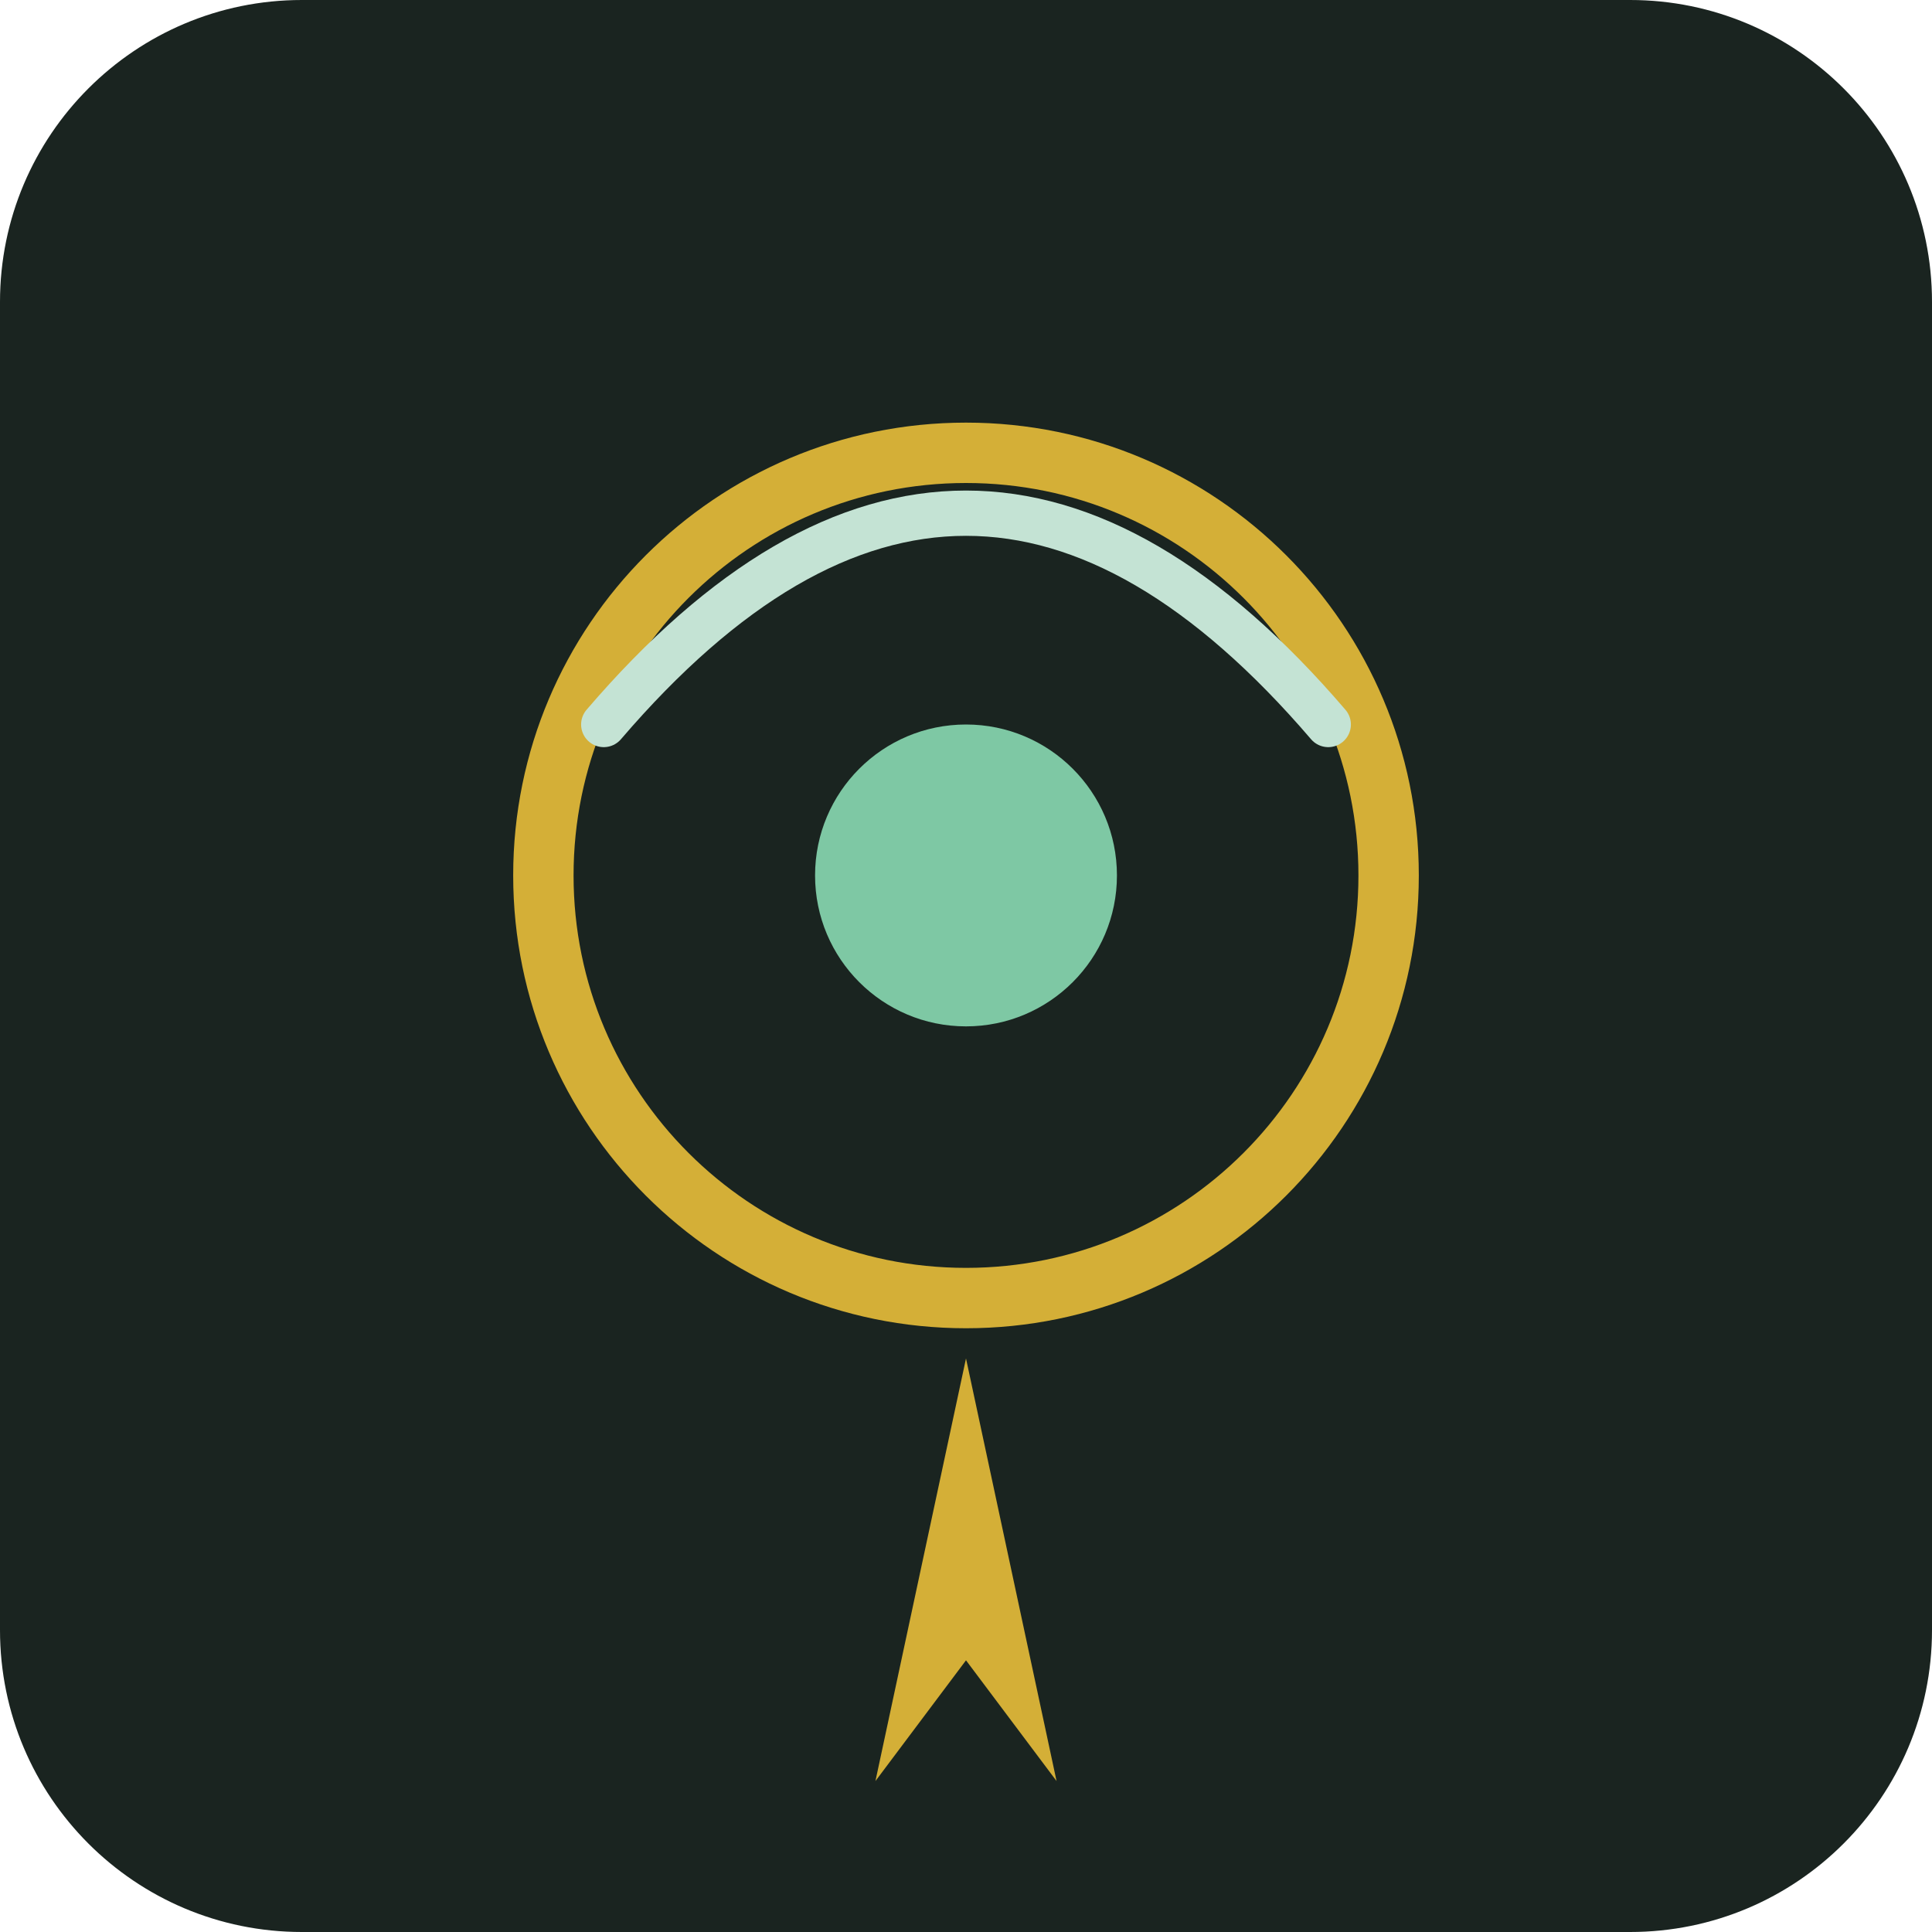
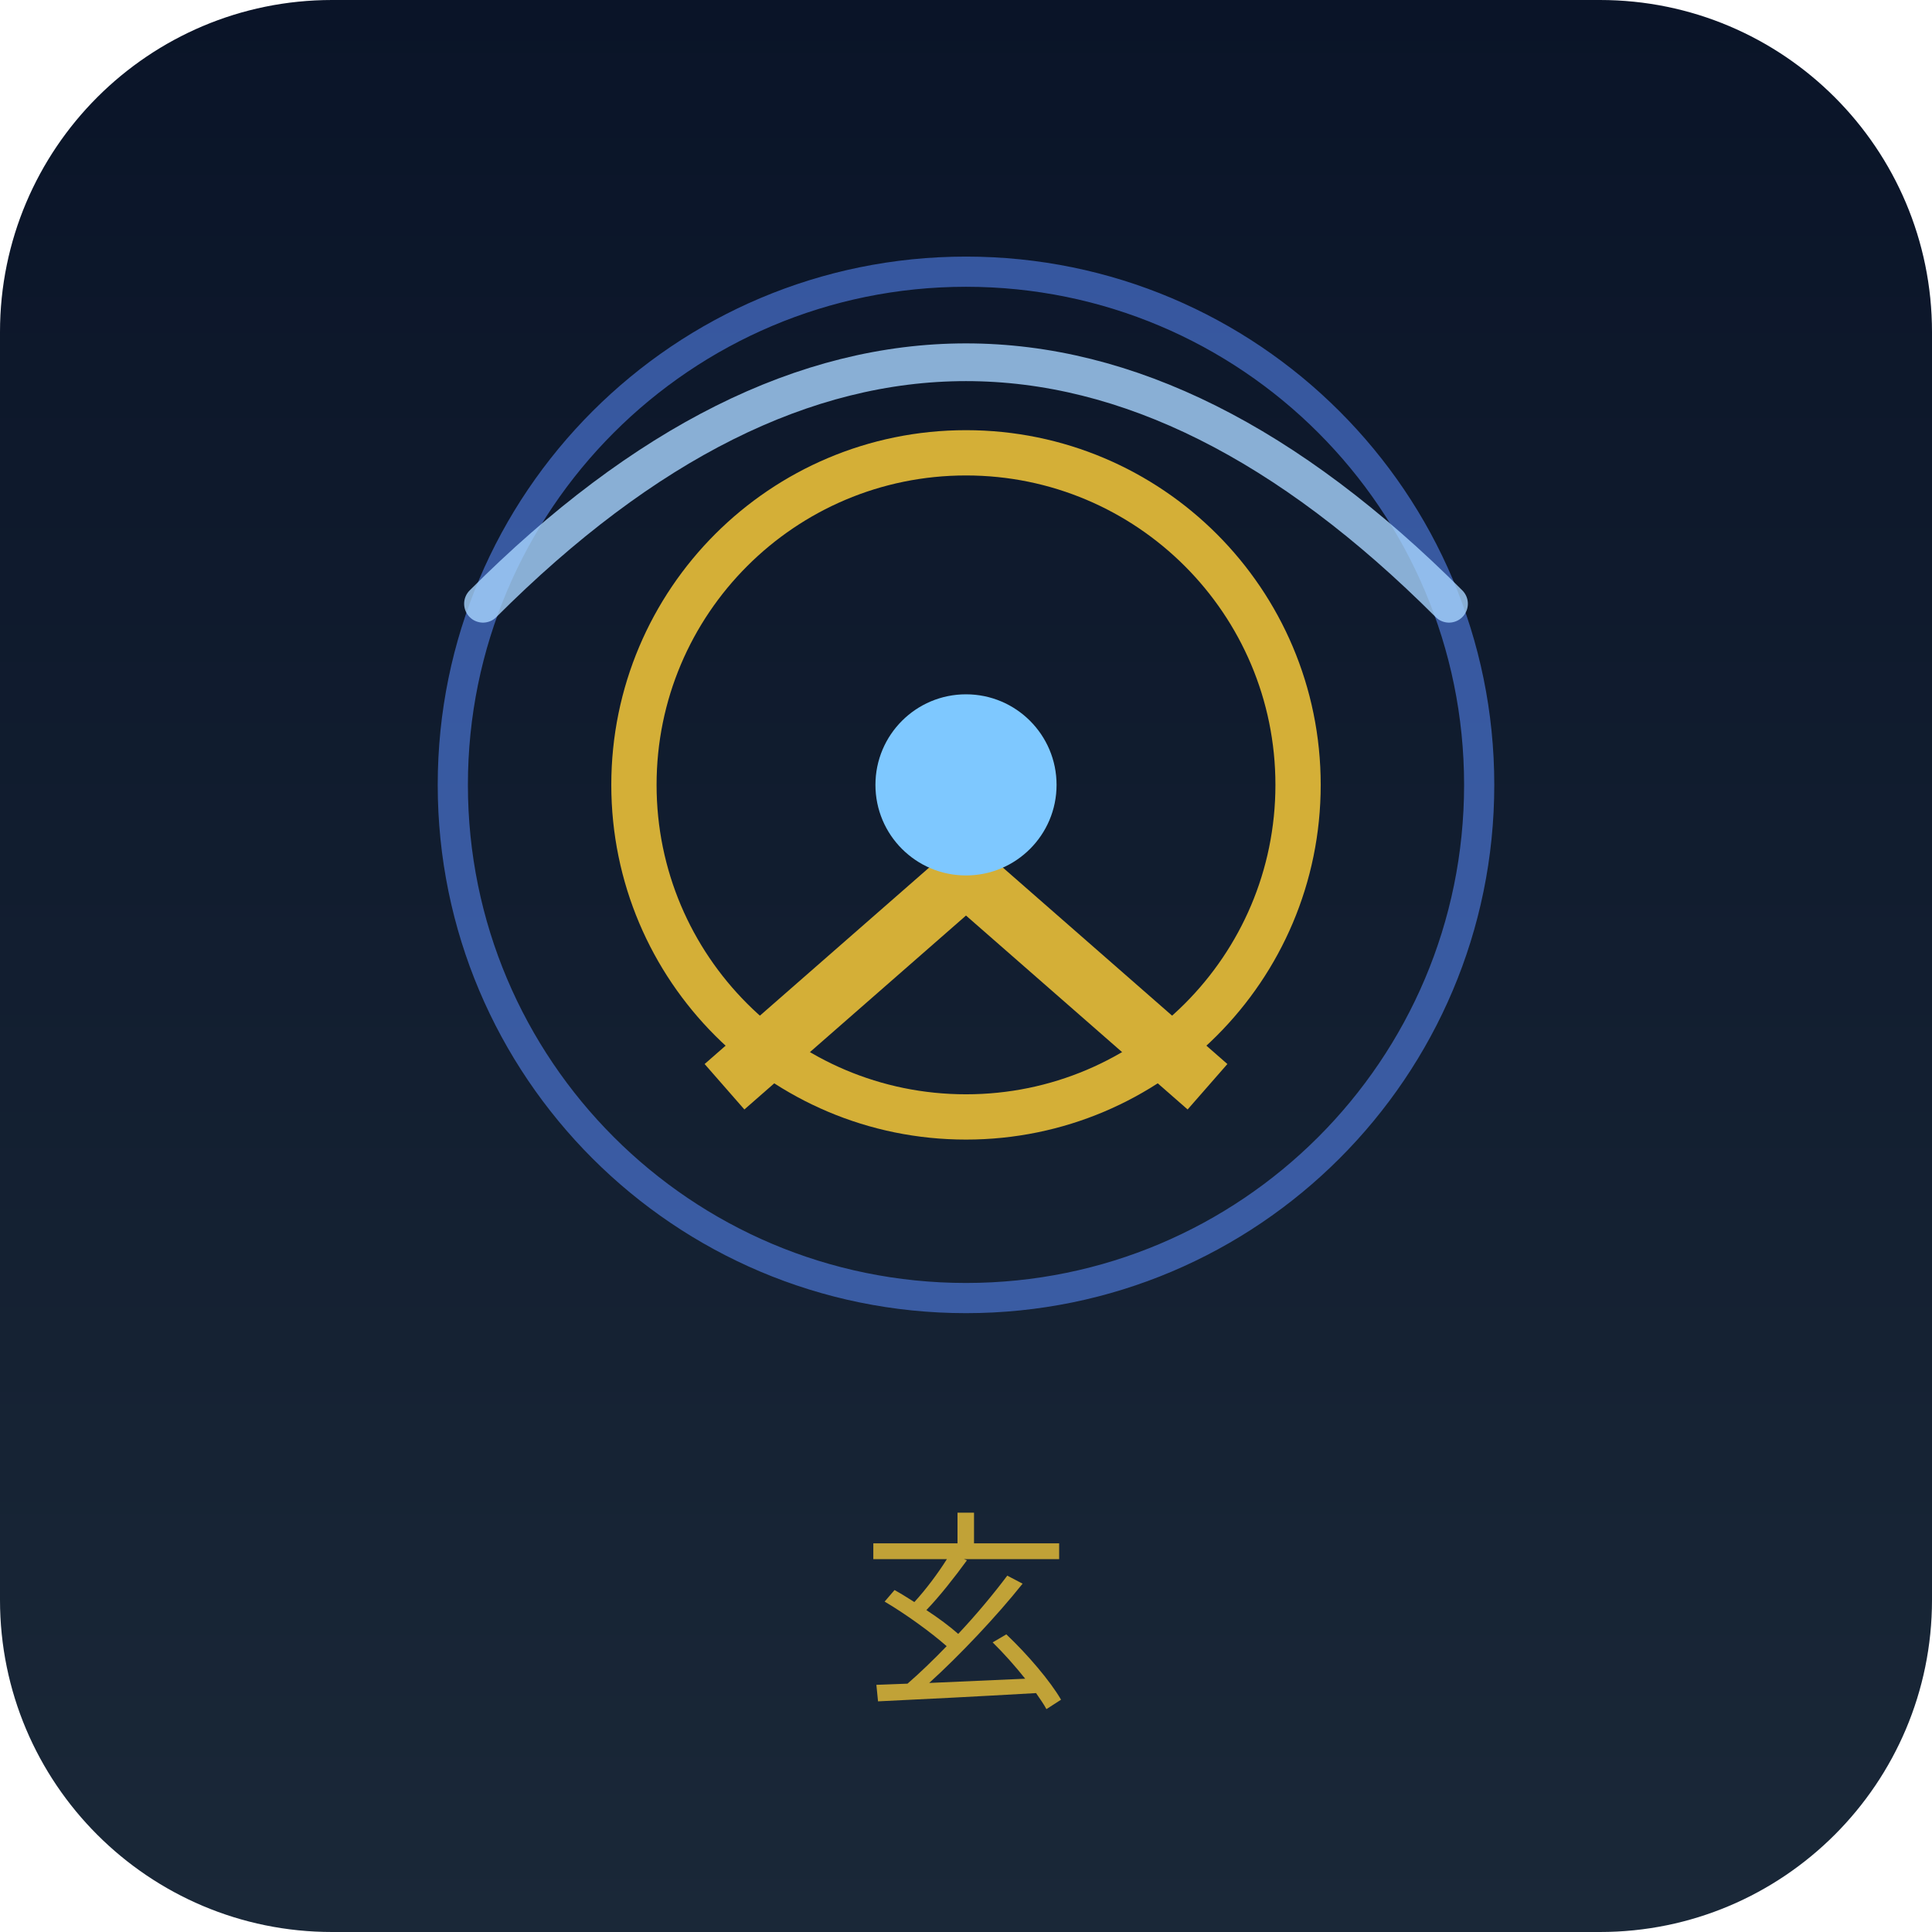
<svg xmlns="http://www.w3.org/2000/svg" width="128" height="128" viewBox="0 0 128 128">
-   <rect width="128" height="128" rx="20" fill="#1a2420" />
-   <circle cx="64" cy="58" r="28" fill="none" stroke="#d4af37" stroke-width="4" />
-   <circle cx="64" cy="58" r="10" fill="#7ec8a4" />
-   <path d="M64 90 L58 118 L64 110 L70 118 Z" fill="#d4af37" />
-   <path d="M40 48 Q64 20 88 48" fill="none" stroke="#c4e3d4" stroke-width="3" stroke-linecap="round" />
+   <defs>
+     <linearGradient id="sky" x1="0" y1="0" x2="0" y2="1">
+       <stop offset="0%" stop-color="#0a1428" />
+       <stop offset="100%" stop-color="#1a2838" />
+     </linearGradient>
+     <linearGradient id="sword" x1="0" y1="0" x2="1" y2="1">
+       <stop offset="0%" stop-color="#e8d48a" />
+       <stop offset="100%" stop-color="#c4a035" />
+     </linearGradient>
+   </defs>
+   <rect width="128" height="128" rx="22" fill="url(#sky)" />
+   <circle cx="64" cy="52" r="34" fill="none" stroke="#5a8cff" stroke-width="2" opacity="0.55" />
+   <circle cx="64" cy="52" r="22" fill="none" stroke="#d4af37" stroke-width="3" />
+   <path d="M64 18 L64 86" stroke="url(#sword)" stroke-width="5" stroke-linecap="round" />
+   <path d="M48 72 L64 58 L80 72" fill="none" stroke="#d4af37" stroke-width="4" stroke-linejoin="round" />
+   <circle cx="64" cy="52" r="6" fill="#7ec8ff" />
+   <path d="M32 40 Q64 8 96 40" fill="none" stroke="#a8d4ff" stroke-width="2.5" stroke-linecap="round" opacity="0.8" />
+   <text x="64" y="112" text-anchor="middle" font-family="serif" font-size="14" fill="#d4af37" opacity="0.9">玄</text>
</svg>
